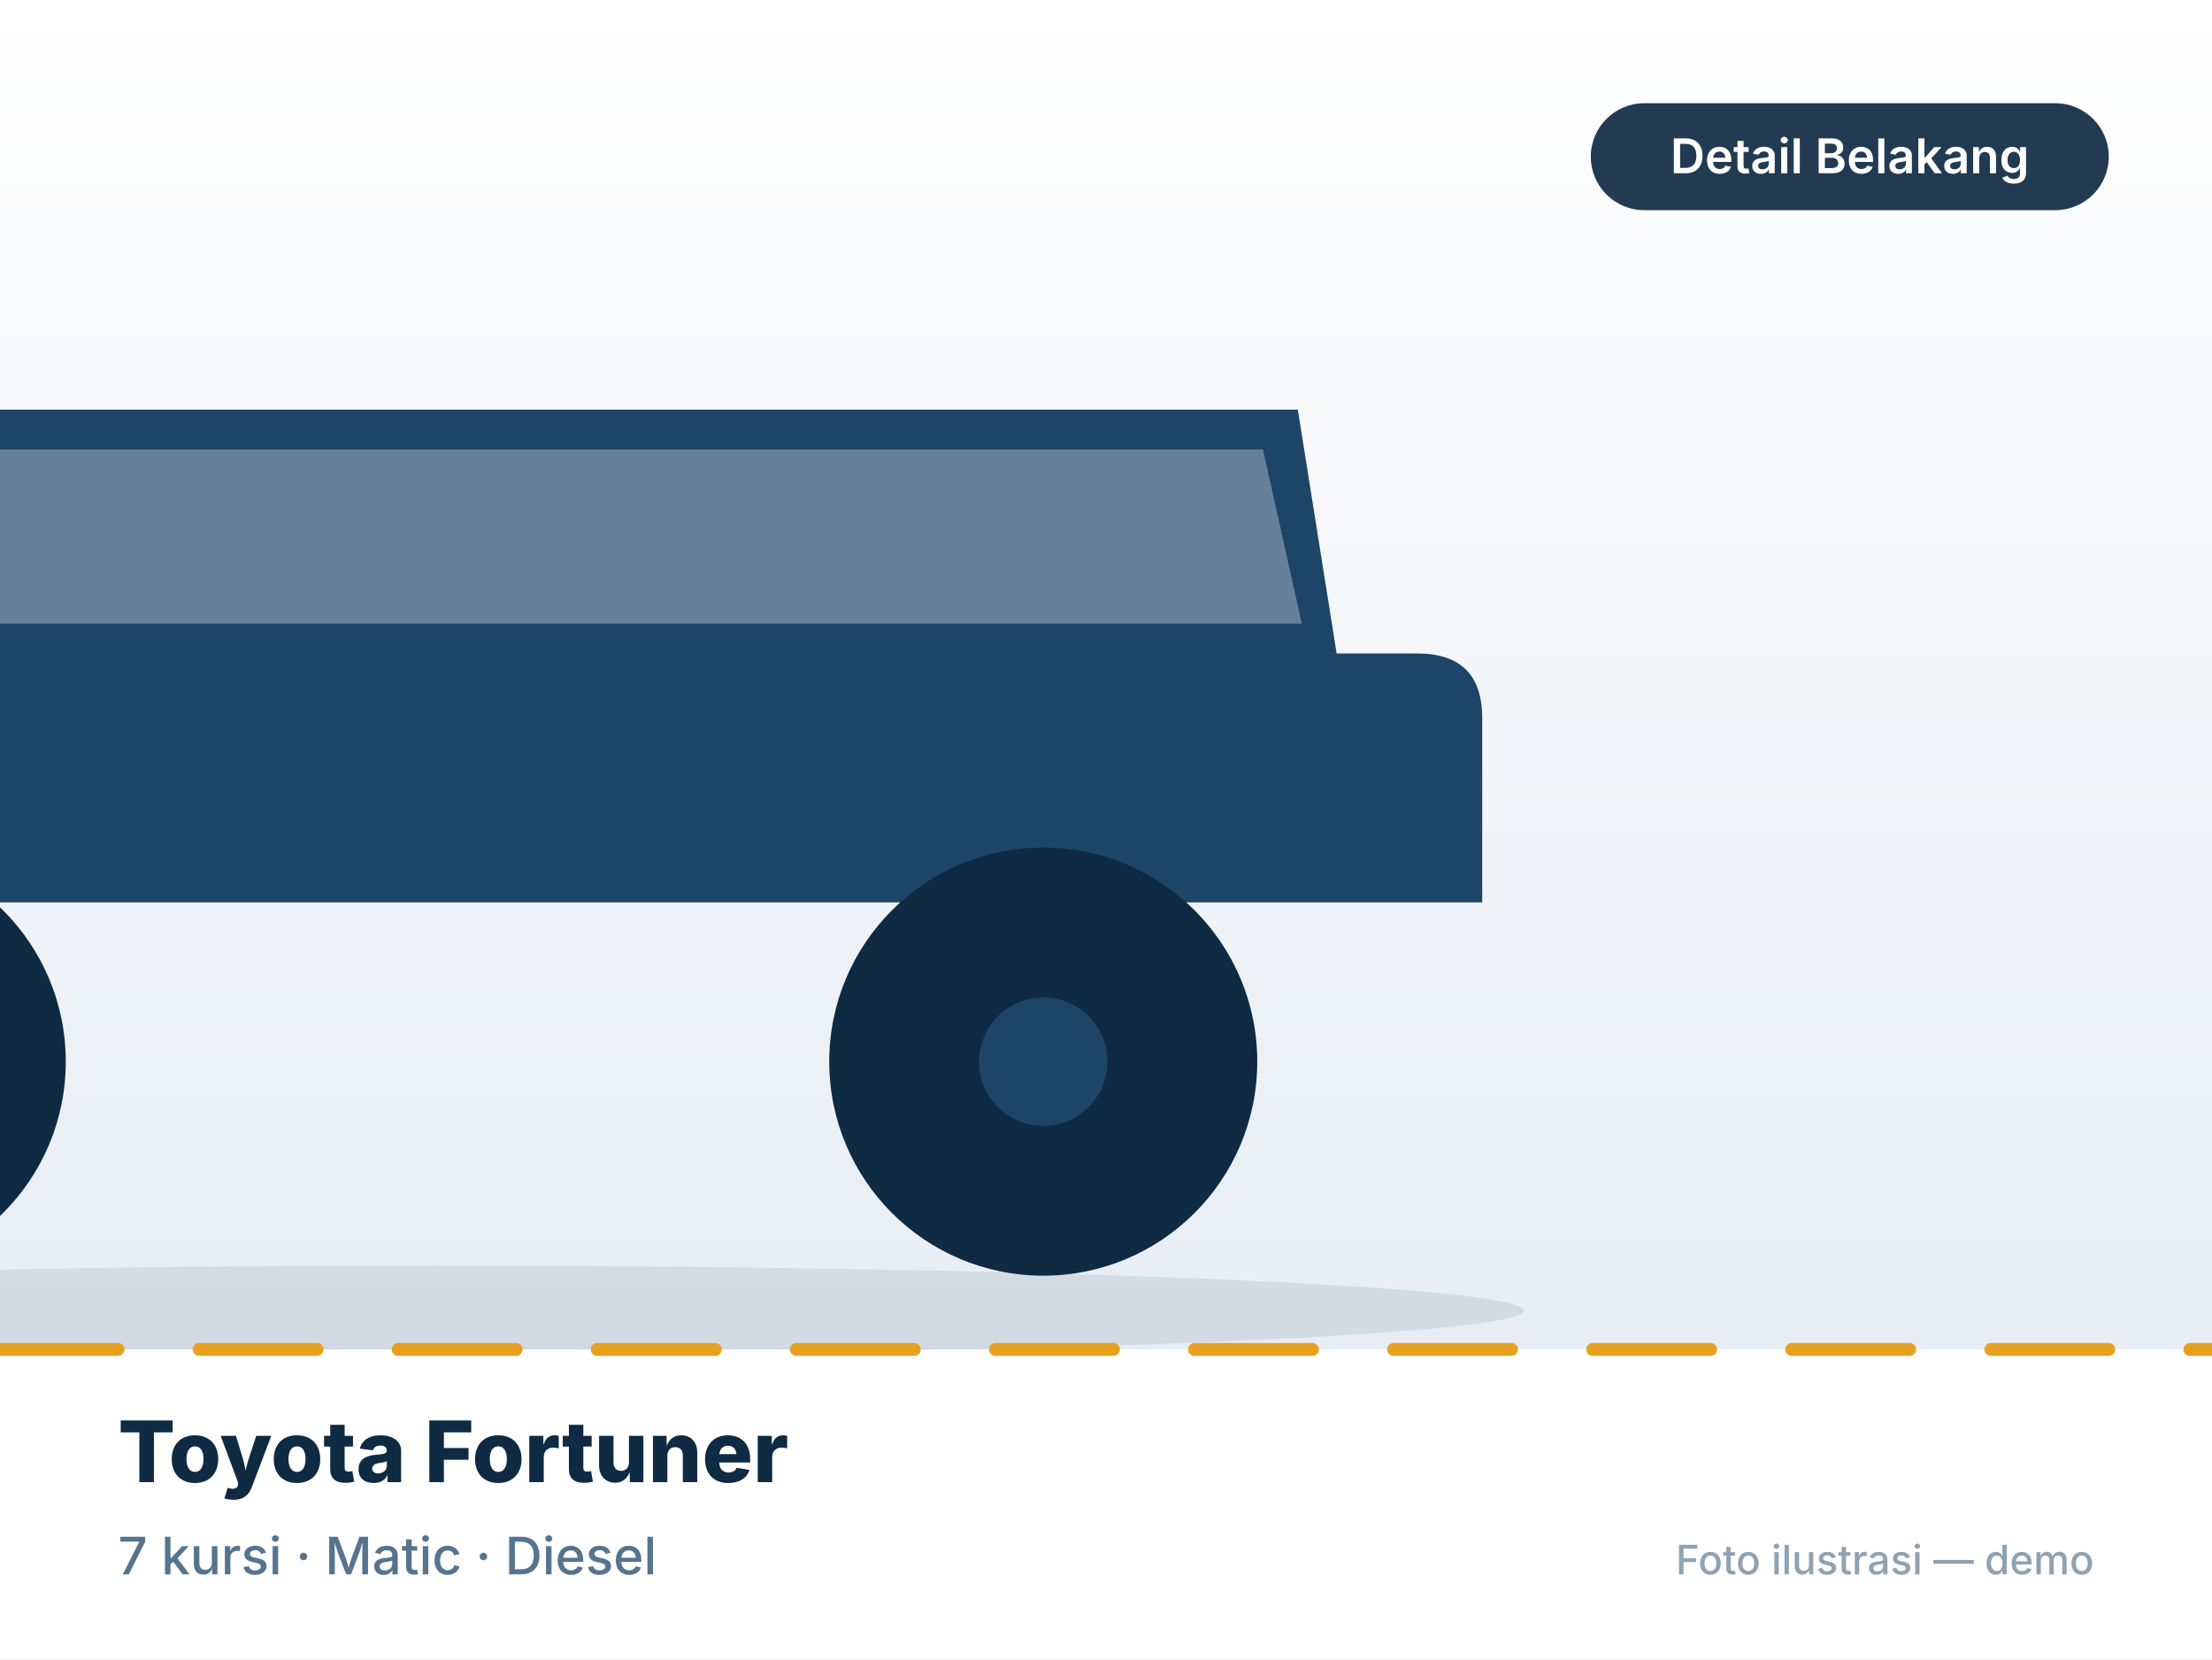
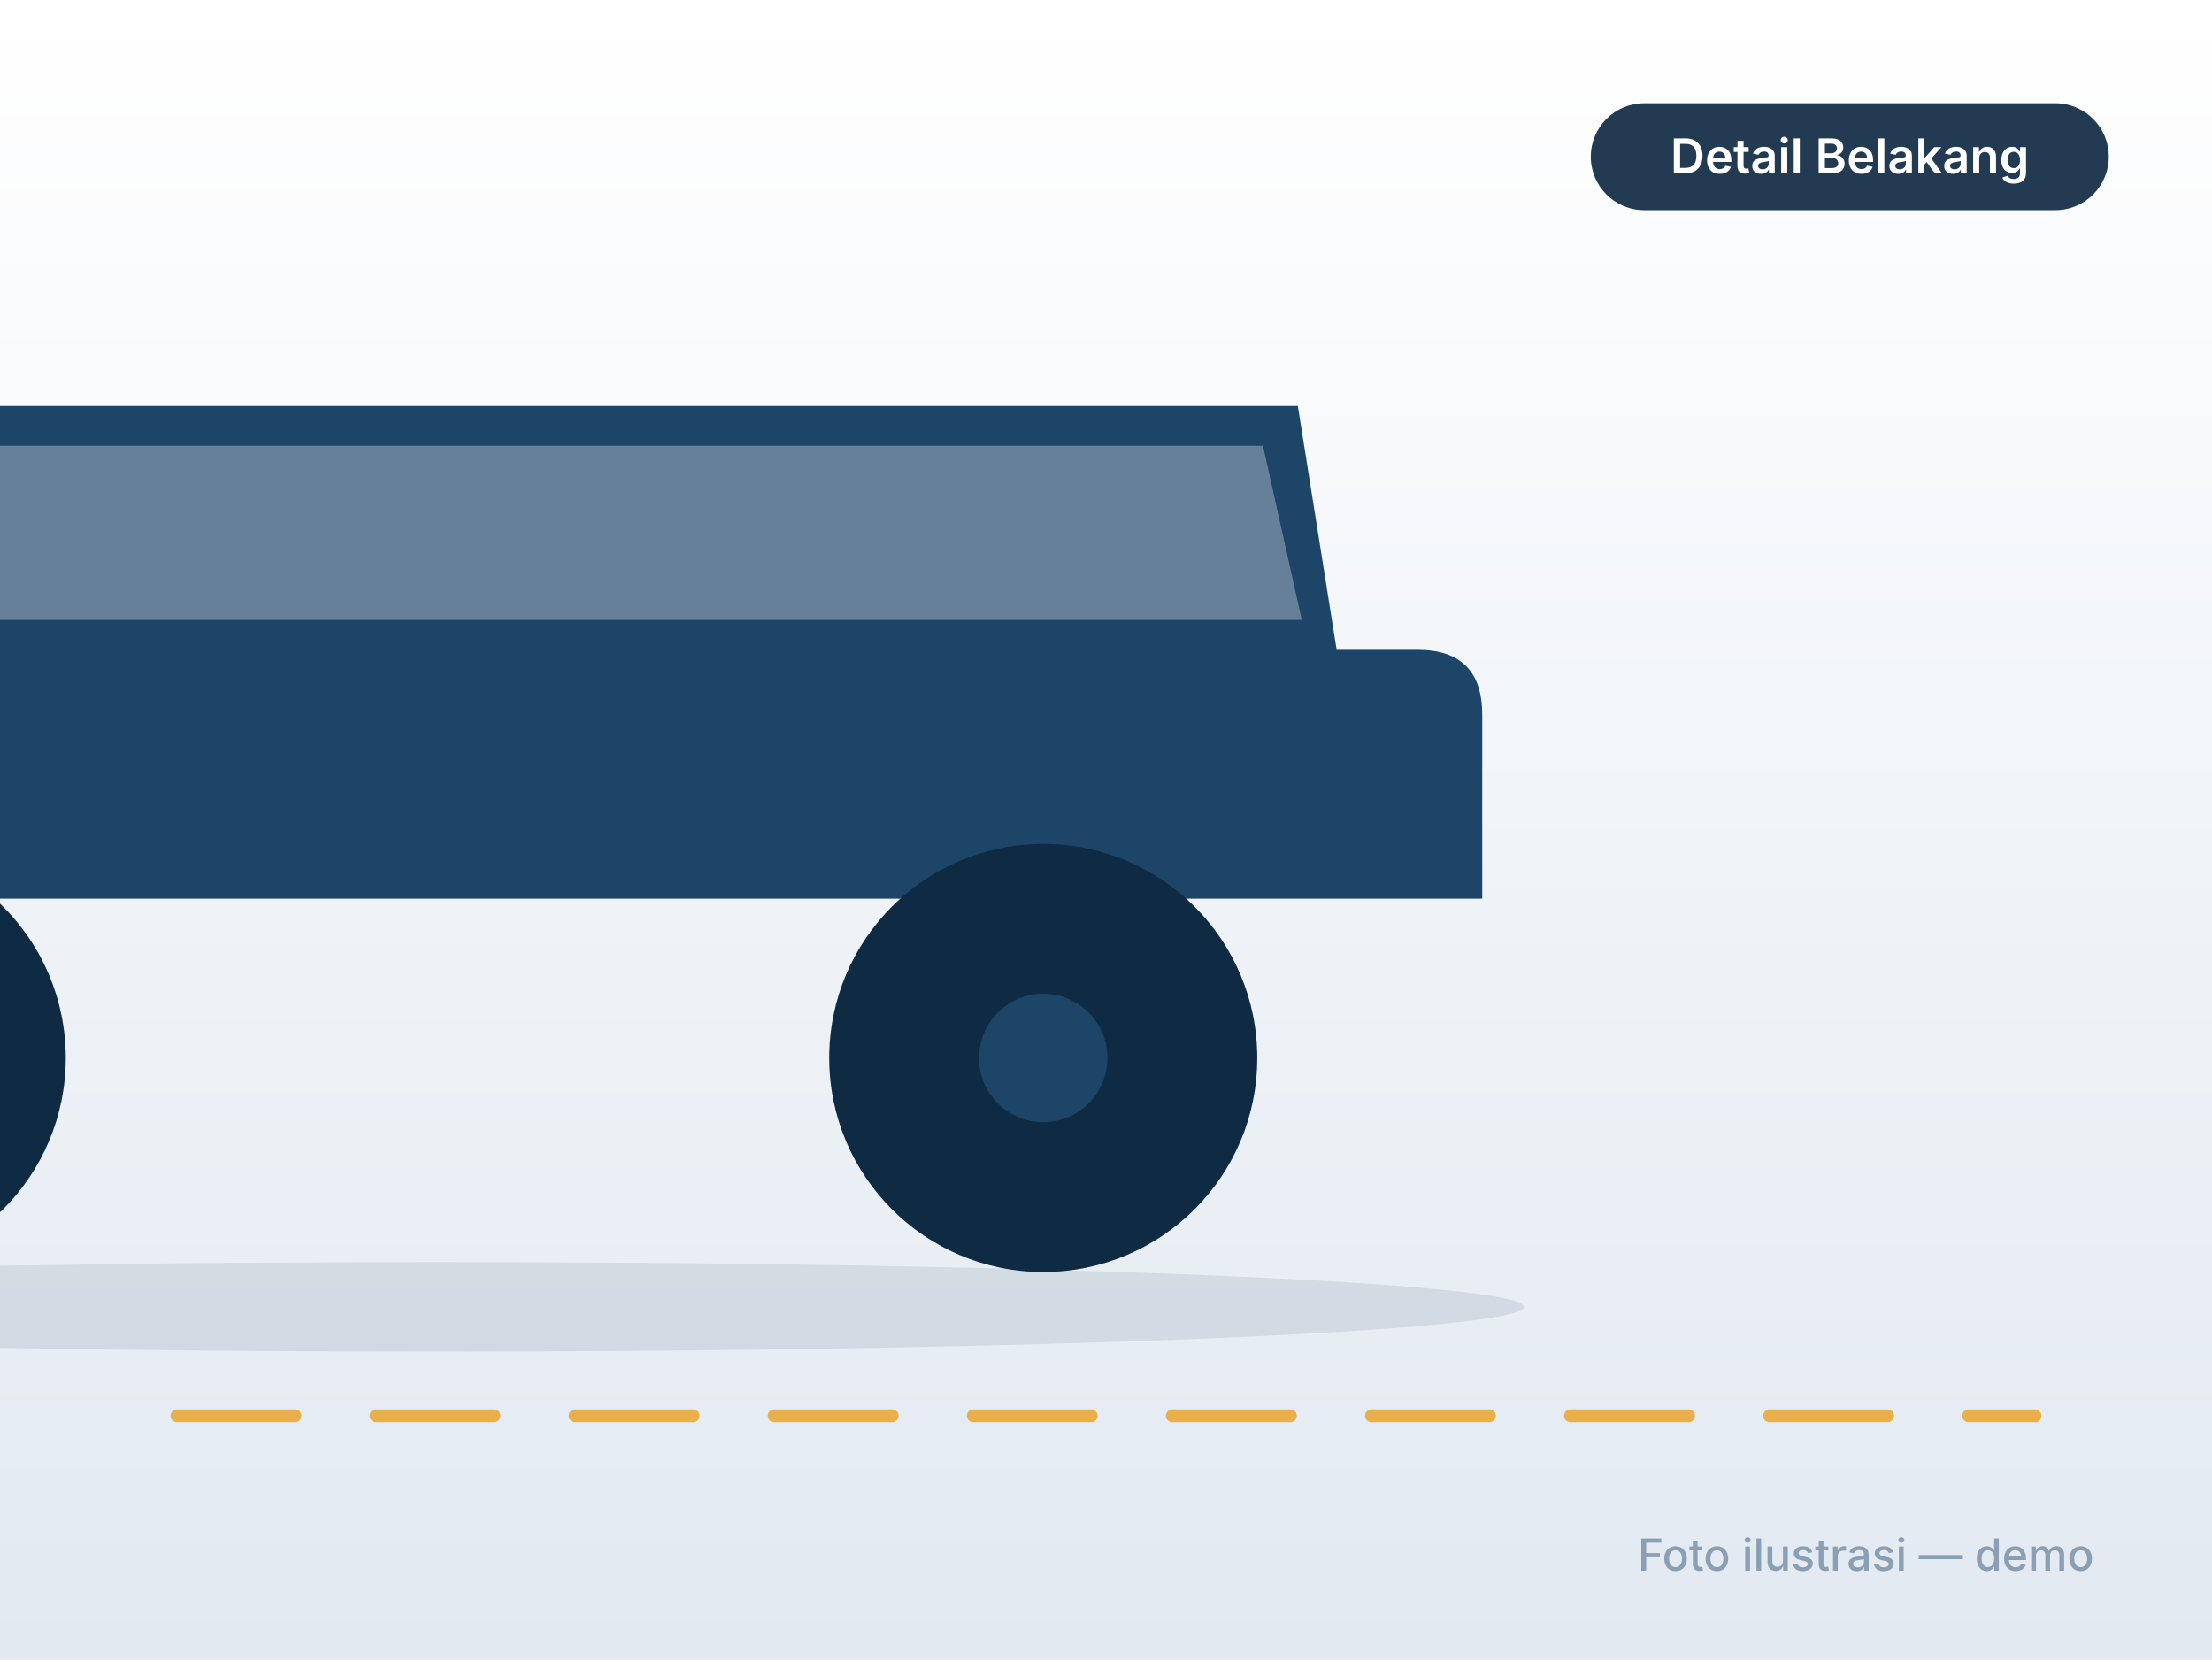
<svg xmlns="http://www.w3.org/2000/svg" viewBox="0 0 1200 900" width="1200" height="900" role="img" aria-label="Toyota Fortuner — ilustrasi detail belakang">
  <defs>
    <linearGradient id="bg" x1="0" y1="0" x2="0" y2="1">
      <stop offset="0" stop-color="#FFFFFF" />
      <stop offset="1" stop-color="#E2E9F1" />
    </linearGradient>
    <clipPath id="frame">
-       <rect x="0" y="0" width="1200" height="732" />
+       <rect x="0" y="0" width="1200" height="900" />
    </clipPath>
  </defs>
  <rect width="1200" height="900" fill="url(#bg)" />
  <g clip-path="url(#frame)">
-     <g transform="translate(-572.9 -242.2) scale(1.35)">
+     <g transform="translate(-572.9 -241.5) scale(1.35)">
      <g>
-         <ellipse cx="600" cy="706" rx="436.8" ry="18" fill="#0F2A43" opacity="0.10" />
-         <path d="       M 180 468       Q 180 442 206 442       L 258 442       L 290.76 344       L 945.9 344       L 961.5 442       L 994 442       Q 1020 442 1020 468       L 1020 542       L 180 542       Z" fill="#1D4568" />
-         <path d="       M 272 430       L 304.76 360       L 931.9 360       L 947.5 430       Z" fill="#FFFFFF" opacity="0.32" />
-         <circle cx="364.8" cy="606" r="86" fill="#0F2A43" />
-         <circle cx="364.8" cy="606" r="25.8" fill="#1D4568" />
-         <circle cx="843.6" cy="606" r="86" fill="#0F2A43" />
-         <circle cx="843.6" cy="606" r="25.8" fill="#1D4568" />
+         <ellipse cx="600" cy="704" rx="436.8" ry="18" fill="#0F2A43" opacity="0.10" />
+         <path d="       M 180 466       Q 180 440 206 440       L 258 440       L 290.76 342       L 945.9 342       L 961.5 440       L 994 440       Q 1020 440 1020 466       L 1020 540       L 180 540       Z" fill="#1D4568" />
+         <path d="       M 272 428       L 304.76 358       L 931.9 358       L 947.5 428       Z" fill="#FFFFFF" opacity="0.32" />
+         <circle cx="364.8" cy="604" r="86" fill="#0F2A43" />
+         <circle cx="364.8" cy="604" r="25.8" fill="#1D4568" />
+         <circle cx="843.6" cy="604" r="86" fill="#0F2A43" />
+         <circle cx="843.6" cy="604" r="25.8" fill="#1D4568" />
      </g>
    </g>
  </g>
-   <rect x="0" y="732" width="1200" height="168" fill="#FFFFFF" />
-   <line x1="0" y1="732" x2="1200" y2="732" stroke="#E8A020" stroke-width="7" stroke-dasharray="64 44" stroke-linecap="round" />
+   <line x1="96" y1="768" x2="1104" y2="768" stroke="#E8A020" stroke-width="7" stroke-dasharray="64 44" stroke-linecap="round" opacity="0.8" />
  <g font-family="Plus Jakarta Sans, Inter, system-ui, sans-serif">
-     <text x="64" y="804" font-size="46" font-weight="800" fill="#0F2A43">Toyota Fortuner</text>
-     <text x="64" y="854" font-size="28" font-weight="500" fill="#1D4568" opacity="0.75">7 kursi · Matic · Diesel</text>
    <rect x="863" y="56" width="281" height="58" rx="29" fill="#0F2A43" opacity="0.92" />
    <text x="1003.5" y="94" font-size="26" font-weight="600" fill="#FFFFFF" text-anchor="middle">Detail Belakang</text>
-     <text x="1136" y="854" font-size="22" font-weight="500" fill="#1D4568" opacity="0.5" text-anchor="end">Foto ilustrasi — demo</text>
+     <text x="1136" y="852" font-size="24" font-weight="500" fill="#1D4568" opacity="0.45" text-anchor="end">Foto ilustrasi — demo</text>
  </g>
</svg>
